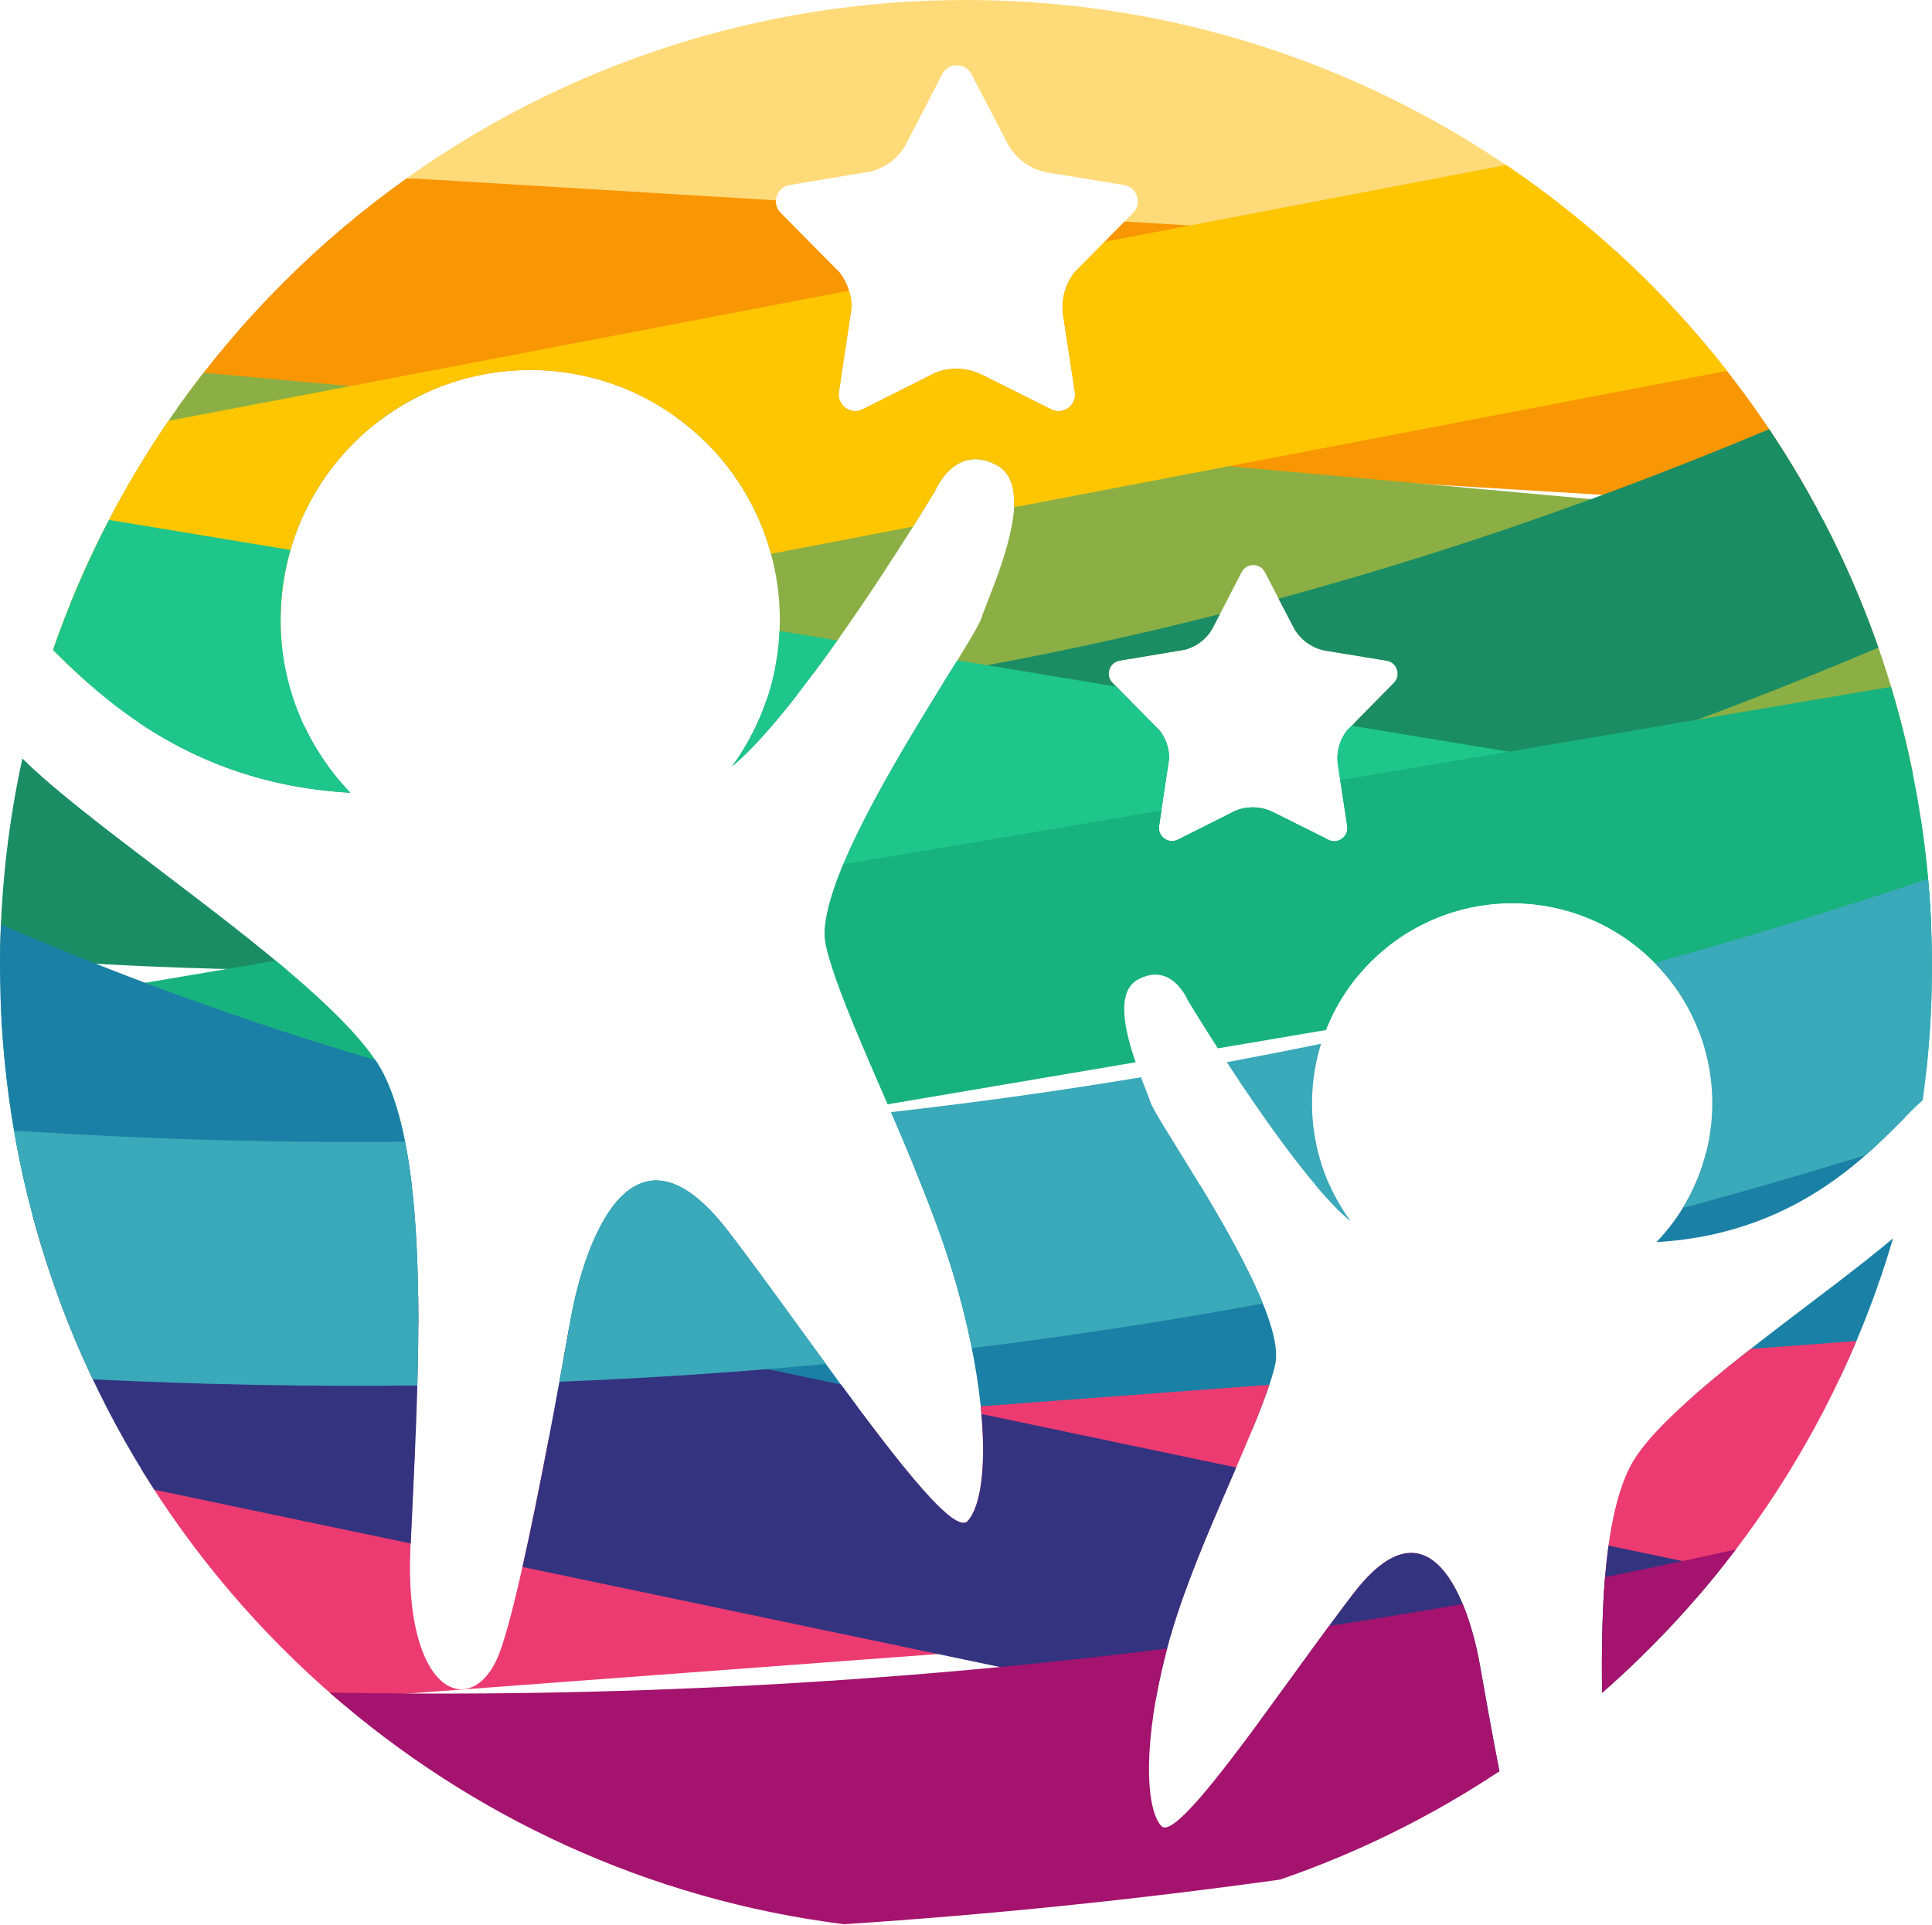
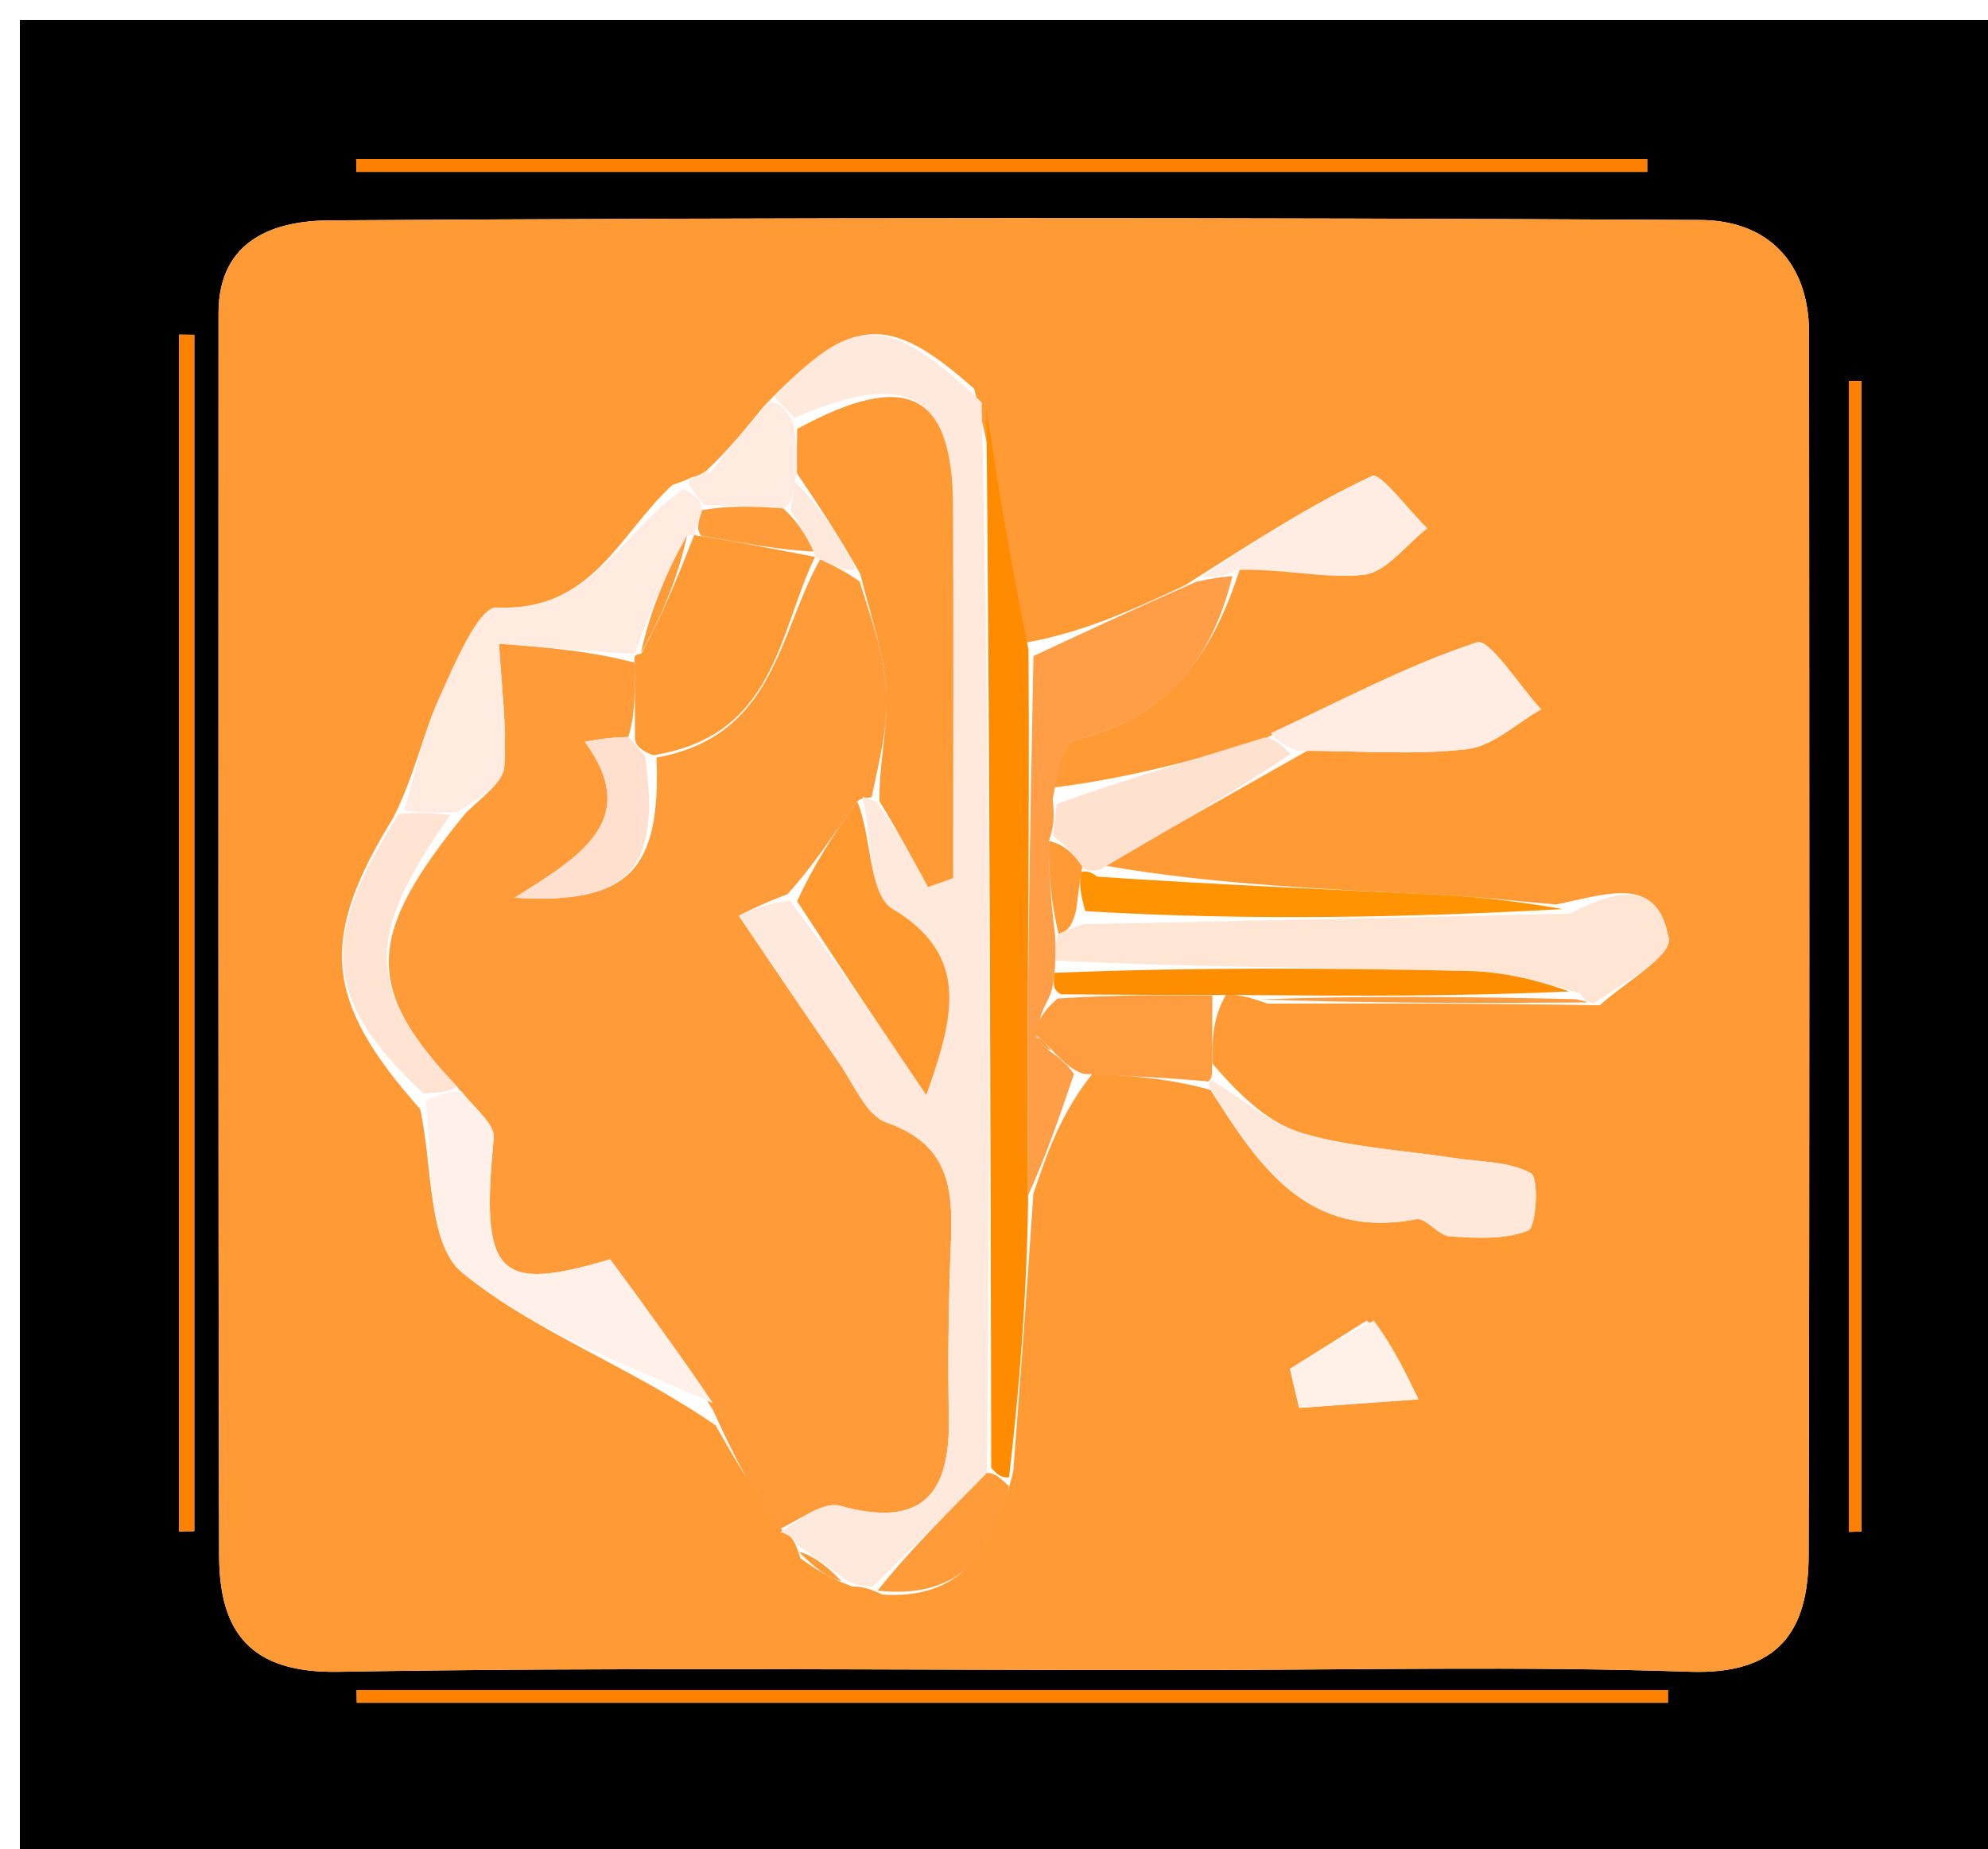
- <svg width="290.283" height="289.122" data-bbox="49.338 90.916 413.325 330.167" style="overflow:visible" viewBox="0 0 290.283 289.122">
-   <g data-uid="o-5eb0fb2e4da842368ae9033af1eb7ae0" transform="translate(-35.356 -35.866)scale(1.00101)">
-     <svg width="360" height="360" data-uid="o-d48974a6707c4758af35c2e4fa0a9f2a" viewBox="0 0 360 360">
-       <path fill="#ffda79" fill-rule="evenodd" d="M96.57 62.44c19.63 4.13 39.28 6.94 59.01 8.46l-3.08-3.11a2.41 2.41 0 0 1-.59-2.51c.29-.9 1.02-1.53 1.95-1.68l12.3-2.06a8.47 8.47 0 0 0 5.05-3.86l5.53-10.71c.44-.84 1.25-1.34 2.2-1.34s1.77.49 2.2 1.34l5.44 10.45a8.5 8.5 0 0 0 5.8 4.27l.6.1 11.04 1.81c.94.15 1.66.77 1.96 1.68.3.9.08 1.83-.59 2.51l-4.24 4.31c22.23-.54 44.6-2.7 67.18-6.49-24.41-18.68-54.92-29.78-88.03-29.78-31.18-.01-60.07 9.84-83.73 26.61" class="st0" clip-rule="evenodd" data-uid="o-0ecbb8d3de5c48e7a20ae0a9b105431c" />
-       <path fill="#f89603" fill-rule="evenodd" d="m61.9 97.13 30.38 1.84c13.56-10.29 32.77-10.26 46.38.89.8.66 1.58 1.35 2.32 2.06L308 112.06a145.7 145.7 0 0 0-30.11-38.5l-73.78-4.48-7.53 7.65a8.52 8.52 0 0 0-1.7 6.35l1.77 11.6c.15.94-.22 1.82-.99 2.38s-1.72.64-2.57.21l-10.27-5.13v.01a8.47 8.47 0 0 0-7.21-.32l-10.81 5.43c-.85.43-1.8.35-2.57-.21a2.43 2.43 0 0 1-1-2.37l1.9-12.68c.01-1.91-.61-3.76-1.77-5.27l-8.87-8.96c-.51-.52-.76-1.18-.72-1.87L96.4 62.56a145.8 145.8 0 0 0-34.5 34.57" class="st1" clip-rule="evenodd" data-uid="o-b73679b4748543d79d37ffffd1b8a9f7" />
-       <path fill="#8baf44" fill-rule="evenodd" d="m151.62 136.35 5.83.53c9.27-12.44 18.25-27.39 18.25-27.39s.78-1.88 2.36-3.27c1.54-1.34 3.85-2.23 6.95-.52 4.78 2.63 1.78 11.94-.58 18.16-.76 2-1.44 3.68-1.79 4.72-.41 1.24-2.8 5.04-5.89 10.05l28.43 2.59-2.86-2.89c-.53-.54-.71-1.28-.47-2 .23-.72.81-1.22 1.56-1.34l9.82-1.64a6.76 6.76 0 0 0 4.03-3.08l4.42-8.55c.35-.67.99-1.07 1.75-1.07.75 0 1.4.39 1.75 1.07l4.34 8.34a6.84 6.84 0 0 0 4.63 3.41l.48.08 8.82 1.44c.75.13 1.33.62 1.56 1.34s.07 1.46-.47 2l-5.85 5.94 83.75 7.63a144.3 144.3 0 0 0-13.43-37.98L136.48 98.21c.74.52 1.46 1.07 2.17 1.65a37.34 37.34 0 0 1 12.08 18.01 37.7 37.7 0 0 1 .89 18.48M45.77 126.7l31.68 2.89c-.18-9.36 3.12-18.78 9.93-26.17 3.44-3.73 7.48-6.6 11.83-8.6l-33.32-3.04a144.6 144.6 0 0 0-20.12 34.92" class="st2" clip-rule="evenodd" data-uid="o-875b83c4b552476a8d211edd91d790a0" />
-       <path fill="#fdc601" fill-rule="evenodd" d="m261.4 60.59-60.27 11.53-4.54 4.62a8.52 8.52 0 0 0-1.7 6.35l1.77 11.6c.15.94-.22 1.82-.99 2.38s-1.72.64-2.57.21l-10.27-5.13v.01a8.47 8.47 0 0 0-7.21-.32l-10.81 5.43c-.85.43-1.8.35-2.57-.21a2.43 2.43 0 0 1-1-2.37l1.9-12.68c.01-.87-.12-1.73-.37-2.55L60.59 99.01a144.7 144.7 0 0 0-17.33 34.38c1.6 1.59 3.4 3.35 5.47 5.15L77.67 133c-1.17-10.45 2.06-21.31 9.7-29.59 13.46-14.57 35.93-16.13 51.28-3.56a37.34 37.34 0 0 1 12.08 18.01c.11.36.21.73.32 1.1l21.3-4.08c2.07-3.29 3.34-5.4 3.34-5.4s.78-1.88 2.36-3.27c1.54-1.34 3.85-2.23 6.95-.52 2.04 1.13 2.66 3.48 2.52 6.29L294.55 91.5a145.6 145.6 0 0 0-33.15-30.91" class="st3" clip-rule="evenodd" data-uid="o-d1a46eb10d3c4b38adc11a98cea93c09" />
-       <path fill="#1a8d64" fill-rule="evenodd" d="M38.68 149.68c-2.11 9.63-3.25 19.61-3.35 29.85a619 619 0 0 0 43.05 1.9c-7.42-6.28-16.38-12.9-24.26-18.95-6.26-4.79-11.84-9.22-15.44-12.8m42.34-4.83c-8.31-.03-16.65-.26-25.02-.66 7.78 5.27 18.09 9.85 31.9 10.63a37.4 37.4 0 0 1-6.88-9.97m73.88-4.64c-1.49.2-2.98.39-4.48.57-1.18 3.51-2.9 6.9-5.19 10.05 2.86-2.36 6.23-6.2 9.67-10.62M218.43 128a545 545 0 0 1-40.48 8.68c-7.03 11.36-19.32 31.03-18.84 39.9 25.28-3.29 50.33-8.25 75.21-14.9l-7.81-3.9v.01a6.83 6.83 0 0 0-5.76-.26l-8.62 4.33c-.67.34-1.44.28-2.04-.17-.62-.44-.91-1.15-.8-1.89l1.52-10.12c.01-1.52-.49-3-1.42-4.2l-7.08-7.15c-.53-.54-.71-1.28-.47-2 .23-.72.81-1.22 1.56-1.34l9.82-1.64a6.76 6.76 0 0 0 4.03-3.08zm82.45-27.75c-24.41 10.25-48.94 18.73-73.65 25.44l2.28 4.38a6.84 6.84 0 0 0 4.63 3.41l.48.08 8.82 1.44c.75.13 1.33.62 1.56 1.34s.07 1.46-.47 2l-7.03 7.15a6.8 6.8 0 0 0-1.36 5.06l1.42 9.25c.05.36.01.72-.11 1.03 26.78-7.31 53.37-16.57 79.82-27.79a145.3 145.3 0 0 0-16.39-32.79" class="st4" clip-rule="evenodd" data-uid="o-6ee5ba865a9f430ca9090b90a543f768" />
-       <path fill="#1ec68b" fill-rule="evenodd" d="m78.92 118.38-27.24-4.51a144.4 144.4 0 0 0-8.41 19.52c3.17 3.17 7.19 6.99 12.34 10.53 7.82 5.37 18.25 10.1 32.29 10.9-9.59-9.97-12.6-23.95-8.98-36.44M161 131.97l-8.67-1.44a37.3 37.3 0 0 1-7.1 20.31c4.55-3.78 10.4-11.28 15.77-18.87m-.42 37.03 78.77 13.04a31 31 0 0 1 3.9-3.84c12.3-10.08 30.32-8.83 41.11 2.86 2.61 2.82 4.58 6.03 5.9 9.41l34.24 5.67c.53-5.03.8-10.15.8-15.32 0-7.45-.56-14.77-1.65-21.92l-85.45-14.14-.73.74a6.8 6.8 0 0 0-1.36 5.06l1.42 9.25c.11.75-.18 1.45-.79 1.9s-1.37.51-2.05.17l-8.19-4.09v.01a6.83 6.83 0 0 0-5.76-.26l-8.62 4.33c-.67.34-1.44.28-2.04-.17-.62-.44-.91-1.15-.8-1.89l1.52-10.12c.01-1.52-.49-3-1.42-4.2l-6.53-6.6-23.85-3.95c-5.26 8.59-14.77 23.5-18.42 34.06" class="st5" clip-rule="evenodd" data-uid="o-bca8f7e1307d4e0dba3b320fab4bab9f" />
-       <path fill="#18b27e" fill-rule="evenodd" d="m76.72 180.03-41.26 7c.53 12.5 2.64 24.6 6.14 36.08l55.52-9.41c-.79-6.7-2.12-12.55-4.29-16.78-1.07-2.08-2.84-4.38-5.14-6.83-2.95-3.16-6.75-6.56-10.97-10.06m242.44-41.11-82.66 14.02 1.05 6.87c.11.75-.18 1.45-.79 1.9s-1.37.51-2.05.17l-8.19-4.09v.01a6.83 6.83 0 0 0-5.76-.26l-8.62 4.33c-.67.34-1.44.28-2.04-.17-.62-.44-.91-1.15-.8-1.89l.35-2.32-47.75 8.1c-2.1 5.02-3.27 9.41-2.61 12.23.92 3.97 3.13 9.48 5.79 15.74 1.09 2.57 2.27 5.26 3.47 8.03l37.23-6.31c-1.65-4.76-2.98-10.58.32-12.4 2.49-1.37 4.34-.66 5.57.42 1.28 1.11 1.9 2.62 1.9 2.62s1.81 3.01 4.55 7.27l16.23-2.75c1.82-4.63 4.81-8.87 8.92-12.24 12.3-10.08 30.32-8.83 41.11 2.86.24.26.47.52.7.78l40.13-6.81c-.51-12.51-2.59-24.61-6.05-36.11" class="st6" clip-rule="evenodd" data-uid="o-46914f2e33274149bbc874f4a7041189" />
-       <path fill="#1b80a5" fill-rule="evenodd" d="m234.83 213.63-2.08.05c1.86 2.2 3.64 4.08 5.22 5.39-1.26-1.73-2.3-3.56-3.14-5.44m86.59-10.25a515 515 0 0 1-29.97 5.31 30.03 30.03 0 0 1-7.5 13.58c11.25-.64 19.62-4.43 25.89-8.74 5.11-3.51 8.82-7.37 11.58-10.15m-32.6 42.6c7.56-.99 15.15-2.15 22.75-3.48 3.14-6.67 5.79-13.62 7.9-20.8-2.44 2.06-5.33 4.32-8.43 6.7-7.35 5.62-15.84 11.88-22.22 17.58m-106.12 2.88c13.48 1.07 27.01 1.58 40.6 1.54 1.57-3.81 2.83-7.15 3.42-9.71 1.23-5.3-5.51-17.45-11.26-26.94-14.36-.2-28.66-1.07-42.88-2.61 1.33 3.24 2.61 6.5 3.76 9.71 1.01 2.82 1.91 5.59 2.66 8.26 2.1 7.49 3.27 14.21 3.7 19.75m-62.79-9.07c14.63 3.08 29.34 5.5 44.13 7.24-.95-1.27-1.91-2.58-2.88-3.9-5.71-7.78-11.69-16.21-16.56-22.53-14.33-18.64-21.55 1.48-23.67 13.49-.31 1.76-.65 3.67-1.02 5.7m-80.32-23.98c19.36 7.51 38.87 13.8 58.52 18.87.01-5.87-.14-11.66-.59-17.03-.7-8.35-2.11-15.69-4.68-20.73-.33-.64-.72-1.3-1.18-1.98-18.88-5.55-37.61-12.33-56.2-20.33-.09 2.06-.14 4.13-.14 6.2 0 12.07 1.49 23.79 4.27 35" class="st7" clip-rule="evenodd" data-uid="o-e00dee3dbdbf4bdfa8bb59b3f033b13e" />
-       <path fill="#ec3b71" fill-rule="evenodd" d="m275.96 276.66 14.07-1.05a145 145 0 0 0 23.94-38.49l-15.88 1.18c-5.4 4.23-10.45 8.45-13.99 12.23-1.84 1.96-3.27 3.81-4.12 5.48-2.07 4.04-3.19 9.93-3.76 16.62-.1 1.32-.19 2.67-.26 4.03m-41.03 3.06 20.54-1.53c-2.86-8.01-8.29-14.51-17-3.19-1.1 1.45-2.3 3.04-3.54 4.72M85.88 290.83l125.11-9.33c.58-2.04 1.28-4.16 2.04-6.3 2.65-7.4 6.18-15.18 9.03-21.88 1.54-3.59 2.87-6.88 3.78-9.63l-43.33 3.23c.91 8.81.05 15.03-1.95 17.22-1.66 1.83-8.08-5.84-15.63-15.91l-47.25 3.52c-2.68 14.06-5.81 28.91-7.82 33.22-4.1 8.83-13.89 5.04-12.94-16.73.2-4.53.46-9.63.69-14.99l-41.11 3.07a146.2 146.2 0 0 0 29.38 34.51" class="st8" clip-rule="evenodd" data-uid="o-f0d517d90493491e9c8f520f2cdbfee4" />
-       <path fill="#343380" fill-rule="evenodd" d="M275.79 289.93c6.46-5.66 12.41-11.87 17.78-18.58l-16.81-3.53c-.21 1.55-.39 3.16-.53 4.82-.45 5.41-.53 11.36-.44 17.29m-51.44 4.3 35.95 7.54.09-.06c-1.11-5.73-2.14-11.42-2.92-15.89-1.7-9.63-7.49-25.76-18.98-10.82-3.9 5.07-8.7 11.83-13.28 18.07zm-110.6-23.2 95.05 19.93c.5-2.83 1.19-5.89 2.1-9.14.6-2.14 1.33-4.37 2.14-6.62 2.29-6.4 5.24-13.08 7.84-19.1l-38.24-8.02c.72 8.2-.15 13.97-2.06 16.06-1.91 2.1-10.07-8.3-19.03-20.49l-40.8-8.56c-1.81 10.21-4.52 24.92-7 35.94m-55.27-11.59 38.49 8.07c.47-10.68 1.29-24.31 1.12-37.17L40.2 218.21a144.4 144.4 0 0 0 18.28 41.23" class="st9" clip-rule="evenodd" data-uid="o-0f9187ddc1f84cd19368d13c8e778d4f" />
-       <path fill="#a4136e" fill-rule="evenodd" d="M254.86 276.59c-6.69 1.18-13.37 2.28-20.06 3.31-3.05 4.13-6.38 8.78-9.6 13.17-7.29 9.95-14.02 18.57-15.57 16.85-2.44-2.69-2.76-12.94.87-26.64-41.6 5.2-83.2 7.38-125.71 6.61 21.19 18.57 47.84 31.07 77.22 34.77 21.88-1.44 43.65-3.67 65.45-6.7 11.72-4.03 22.77-9.52 32.91-16.25-1.11-5.73-2.14-11.42-2.92-15.89-.48-2.84-1.34-6.23-2.59-9.23m41.01-8.19c-6.55 1.46-13.1 2.85-19.63 4.16v.08c-.45 5.42-.53 11.37-.44 17.29 7.39-6.48 14.12-13.69 20.07-21.53" class="st10" clip-rule="evenodd" data-uid="o-2a811d97fc924377bf01c278736bd504" />
-       <path fill="#3aa9b9" fill-rule="evenodd" d="M119.28 243.23c13.4-.53 26.73-1.42 40-2.67-5.13-7.03-10.35-14.34-14.69-19.97-14.33-18.64-21.55 1.48-23.67 13.49-.48 2.75-1.03 5.85-1.64 9.15M96.12 207.2c-19.37.2-38.91-.36-58.69-1.67 2.25 13.13 6.28 25.67 11.81 37.34 16.38.8 32.61 1.11 48.72.92.24-8.87.24-17.98-.45-26.13-.31-3.73-.76-7.25-1.39-10.46m110.46-9.67c-12.49 2.08-25 3.82-37.54 5.23 2.54 5.9 5.16 12.1 7.3 18.09 1.01 2.82 1.91 5.59 2.66 8.26.9 3.18 1.62 6.21 2.19 9.08 14.6-1.8 29.15-4.03 43.68-6.7-4.67-11.54-16.02-27.69-16.88-30.26-.28-.82-.81-2.13-1.41-3.7m27.03-5.03c-4.72.97-9.44 1.89-14.15 2.77 5.31 8.13 13.09 19.29 18.52 23.8-5.73-7.9-7.07-17.7-4.41-26.43zm91.11-24.76a802 802 0 0 1-41.02 12.63q.33.33.66.69c9.3 10.07 10.44 24.87 3.53 36.11 9.15-2.48 18.3-5.13 27.47-7.96 3.8-3.33 6.54-6.47 8.56-8.24.92-6.59 1.39-13.31 1.39-20.15 0-4.42-.2-8.78-.59-13.08" class="st11" clip-rule="evenodd" data-uid="o-0bf8a854ce344b249bfe1f97acc551b9" />
-     </svg>
-   </g>
+ <svg xmlns="http://www.w3.org/2000/svg" version="1.1" id="Layer_1" x="0px" y="0px" width="100%" viewBox="0 0 100 93" enable-background="new 0 0 100 93" xml:space="preserve">
+   <path fill="#000000" opacity="1" stroke="none" d=" M101,28   C101,50.333 101,72.167 101,94   C67.667,94 34.333,94 1,94   C1,63 1,32 1,1   C34.333,1 67.667,1 101,1   C101,9.833 101,18.667 101,28  M59.5,83.999   C67.998,83.999 76.502,83.793 84.99,84.085   C89.459,84.238 90.968,82.051 90.978,78.234   C91.032,57.74 91.008,37.245 90.999,16.751   C90.997,13.143 88.856,11.084 85.552,11.066   C62.559,10.937 39.565,10.937 16.572,11.084   C13.898,11.101 10.991,11.987 10.992,15.756   C10.994,36.583 10.969,57.411 11.022,78.239   C11.032,82.063 12.558,84.164 17.013,84.088   C30.838,83.851 44.67,84 59.5,83.999  M66.499,85   C50.312,85 34.125,85 17.938,85   C17.941,85.215 17.944,85.43 17.947,85.645   C39.93,85.645 61.913,85.645 83.897,85.645   C83.897,85.43 83.898,85.215 83.899,85   C78.432,85 72.965,85 66.499,85  M26.58,8   C23.692,8 20.803,8 17.915,8   C17.921,8.215 17.927,8.431 17.933,8.646   C39.575,8.646 61.216,8.646 82.857,8.646   C82.857,8.431 82.856,8.215 82.856,8   C64.423,8 45.99,8 26.58,8  M9.001,47.5   C9.001,57.342 9.001,67.184 9.001,77.026   C9.259,77.022 9.516,77.018 9.774,77.014   C9.774,56.955 9.774,36.896 9.774,16.838   C9.516,16.835 9.259,16.831 9.001,16.828   C9.001,26.719 9.001,36.609 9.001,47.5  M93,55.5   C93,62.684 93,69.867 93,77.051   C93.213,77.045 93.426,77.039 93.639,77.034   C93.639,57.744 93.639,38.454 93.639,19.164   C93.426,19.165 93.213,19.166 93,19.166   C93,30.944 93,42.722 93,55.5  z" />
+   <path fill="#FF9A35" opacity="1" stroke="none" d=" M59,83.999   C44.67,84 30.838,83.851 17.013,84.088   C12.558,84.164 11.032,82.063 11.022,78.239   C10.969,57.411 10.994,36.583 10.992,15.756   C10.991,11.987 13.898,11.101 16.572,11.084   C39.565,10.937 62.559,10.937 85.552,11.066   C88.856,11.084 90.997,13.143 90.999,16.751   C91.008,37.245 91.032,57.74 90.978,78.234   C90.968,82.051 89.459,84.238 84.99,84.085   C76.502,83.793 67.998,83.999 59,83.999  M34.808,24   C34.808,24 34.503,24.173 33.831,24.385   C31.181,26.795 29.797,30.791 24.993,30.555   C24.064,30.509 22.804,33.536 22.019,35.29   C21.244,37.022 20.876,38.936 19.783,41.128   C16.029,47.237 16.279,50.315 21.134,55.783   C21.774,58.604 21.484,62.558 23.25,64.01   C26.909,67.017 31.662,68.694 35.993,71.689   C37.004,73.456 38.016,75.224 39.457,77.122   C39.763,77.22 39.978,77.416 40.266,78.384   C40.974,78.879 41.681,79.373 42.891,79.802   C43.228,79.805 43.565,79.808 44.385,80.201   C48.208,80.457 49.992,78.176 50.97,73.993   C51.304,69.599 51.638,65.206 51.98,60.043   C52.662,58.035 53.344,56.027 54.949,54.007   C56.828,54.11 58.707,54.214 60.89,54.819   C63.308,58.617 65.728,62.37 71.239,61.324   C71.728,61.231 72.348,62.15 72.934,62.188   C74.257,62.273 75.701,62.361 76.872,61.892   C77.281,61.728 77.417,59.234 77.014,59.012   C75.919,58.411 74.47,58.447 73.159,58.246   C70.622,57.858 68.014,57.721 65.57,57.014   C63.914,56.535 62.489,55.261 60.98,53.483   C60.981,52.345 60.982,51.207 61.673,50.026   C62.134,50.035 62.594,50.044 63.746,50.479   C69.122,50.47 74.499,50.461 80.475,50.564   C81.701,49.432 84.099,48.09 83.94,47.206   C83.369,44.02 81.019,44.923 78.274,45.494   C76.325,45.329 74.379,45.108 72.427,45.01   C66.719,44.725 61.009,44.489 55.564,43.536   C58.76,41.724 61.957,39.912 65.753,37.764   C68.441,37.767 71.155,37.99 73.806,37.678   C75.104,37.525 76.284,36.376 77.518,35.679   C76.42,34.49 74.928,32.101 74.29,32.31   C70.72,33.484 67.357,35.286 63.306,37.312   C59.951,38.249 56.596,39.187 52.818,39.631   C53.219,38.797 53.478,37.356 54.043,37.224   C58.539,36.174 60.944,33.269 62.448,28.358   C64.505,28.583 66.597,29.129 68.605,28.907   C69.738,28.782 70.731,27.393 71.788,26.574   C70.839,25.644 69.437,23.744 69.016,23.941   C65.939,25.38 63.059,27.241 59.596,29.446   C57.058,30.63 54.52,31.814 51.487,32.344   C50.816,28.236 50.146,24.127 49.002,19.553   C44.666,15.718 42.876,15.795 38.411,20.446   C37.524,21.545 36.636,22.645 35.521,23.684   C35.521,23.684 35.155,23.95 34.808,24  M68.75,66.418   C67.462,67.229 66.174,68.04 64.887,68.851   C65.041,69.506 65.195,70.16 65.349,70.814   C67.348,70.671 69.348,70.527 71.348,70.383   C70.718,69.064 70.089,67.745 68.75,66.418  z" />
+   <path fill="#FF8100" opacity="1" stroke="none" d=" M66.998,85   C72.965,85 78.432,85 83.899,85   C83.898,85.215 83.897,85.43 83.897,85.645   C61.913,85.645 39.93,85.645 17.947,85.645   C17.944,85.43 17.941,85.215 17.938,85   C34.125,85 50.312,85 66.998,85  z" />
+   <path fill="#FF8000" opacity="1" stroke="none" d=" M27.068,8   C45.99,8 64.423,8 82.856,8   C82.856,8.215 82.857,8.431 82.857,8.646   C61.216,8.646 39.575,8.646 17.933,8.646   C17.927,8.431 17.921,8.215 17.915,8   C20.803,8 23.692,8 27.068,8  z" />
+   <path fill="#FF8101" opacity="1" stroke="none" d=" M9.001,47   C9.001,36.609 9.001,26.719 9.001,16.828   C9.259,16.831 9.516,16.835 9.774,16.838   C9.774,36.896 9.774,56.955 9.774,77.014   C9.516,77.018 9.259,77.022 9.001,77.026   C9.001,67.184 9.001,57.342 9.001,47  z" />
+   <path fill="#FF8000" opacity="1" stroke="none" d=" M93,55   C93,42.722 93,30.944 93,19.166   C93.213,19.166 93.426,19.165 93.639,19.164   C93.639,38.454 93.639,57.744 93.639,77.034   C93.426,77.039 93.213,77.045 93,77.051   C93,69.867 93,62.684 93,55  z" />
+   <path fill="#FF9B38" opacity="1" stroke="none" d=" M39.027,76.992   C38.016,75.224 37.004,73.456 35.887,70.972   C34.16,68.053 32.539,65.85 30.692,63.339   C25.042,65.017 24.154,64.193 24.836,57.245   C24.907,56.519 23.788,55.676 22.962,54.622   C18.306,49.698 18.39,47.029 23.43,40.89   C24.308,40.034 25.317,39.332 25.366,38.569   C25.498,36.519 25.219,34.443 25.103,32.377   C27.37,32.552 29.638,32.728 31.924,33.329   C31.942,34.891 31.941,36.027 31.601,37.071   C30.645,37.088 30.029,37.197 29.413,37.305   C32.323,41.264 29.131,43.105 25.887,45.153   C31.71,45.512 33.24,43.696 33.02,38.106   C38.99,37.02 39.141,31.886 41.257,28.131   C42.02,28.489 42.513,28.746 43.237,29.239   C43.866,31.245 44.501,33.001 44.594,34.786   C44.685,36.521 44.219,38.285 43.848,40.092   C43.699,40.148 43.389,40.075 43.118,40.306   C41.887,42.028 40.928,43.519 39.614,44.977   C38.246,45.482 37.234,46.021 37.162,46.06   C39.013,48.782 40.594,51.143 42.216,53.475   C42.952,54.533 43.573,56.104 44.589,56.458   C48.196,57.712 47.902,60.458 47.802,63.304   C47.709,65.958 47.68,68.617 47.73,71.272   C47.803,75.143 46.405,76.888 42.254,75.737   C41.363,75.491 40.112,76.54 39.027,76.992  z" />
+   <path fill="#FFE8DC" opacity="1" stroke="none" d=" M43.389,40.075   C43.389,40.075 43.699,40.148 44.085,40.346   C45.208,41.903 45.946,43.261 46.684,44.62   C47.105,44.468 47.526,44.316 47.946,44.164   C47.946,37.928 47.968,31.693 47.94,25.457   C47.914,19.765 45.639,18.556 39.954,21.021   C39.506,20.517 39.228,20.249 38.95,19.98   C42.876,15.795 44.666,15.718 49.378,20.238   C49.79,38.557 49.825,56.192 49.645,74.085   C47.588,76.165 45.745,77.988 43.902,79.81   C43.565,79.808 43.228,79.805 42.575,79.497   C41.54,78.698 40.821,78.205 40.103,77.712   C39.978,77.416 39.763,77.22 39.242,77.057   C40.112,76.54 41.363,75.491 42.254,75.737   C46.405,76.888 47.803,75.143 47.73,71.272   C47.68,68.617 47.709,65.958 47.802,63.304   C47.902,60.458 48.196,57.712 44.589,56.458   C43.573,56.104 42.952,54.533 42.216,53.475   C40.594,51.143 39.013,48.782 37.162,46.06   C37.234,46.021 38.246,45.482 39.741,45.295   C42.347,48.791 44.47,51.936 46.594,55.08   C47.96,51.217 48.856,48.076 44.887,45.712   C43.692,45 43.85,42.018 43.389,40.075  z" />
+   <path fill="#FFE5D4" opacity="1" stroke="none" d=" M78.951,45.956   C81.019,44.923 83.369,44.02 83.94,47.206   C84.099,48.09 81.701,49.432 80.151,50.477   C79.826,50.39 79.757,50.352 79.458,49.962   C77.406,49.318 75.656,48.882 73.898,48.841   C66.957,48.683 60.013,48.649 53.098,48.314   C53.106,47.72 53.088,47.38 53.249,46.962   C53.69,46.814 53.901,46.668 54.523,46.479   C62.974,46.326 70.963,46.141 78.951,45.956  z" />
+   <path fill="#FF9E46" opacity="1" stroke="none" d=" M53.07,47.04   C53.088,47.38 53.106,47.72 53.067,48.677   C52.98,49.536 52.951,49.777 52.74,50.228   C52.371,50.951 52.182,51.465 52.135,52.174   C52.488,52.616 52.73,52.826 53.193,53.15   C53.626,53.513 53.84,53.754 54.026,54.02   C53.344,56.027 52.662,58.035 51.718,60.125   C51.631,51.138 51.807,42.068 51.983,32.999   C54.52,31.814 57.058,30.63 60.169,29.262   C61.158,29.045 61.575,29.012 61.992,28.978   C60.944,33.269 58.539,36.174 54.043,37.224   C53.478,37.356 53.219,38.797 52.954,40.19   C53.049,41.172 53.008,41.596 52.766,42.298   C52.733,44.064 52.902,45.552 53.07,47.04  z" />
+   <path fill="#FFF1E9" opacity="1" stroke="none" d=" M23.221,54.887   C23.788,55.676 24.907,56.519 24.836,57.245   C24.154,64.193 25.042,65.017 30.692,63.339   C32.539,65.85 34.16,68.053 35.873,70.587   C31.662,68.694 26.909,67.017 23.25,64.01   C21.484,62.558 21.774,58.604 21.409,55.381   C22.196,54.949 22.708,54.918 23.221,54.887  z" />
+   <path fill="#FFE7D9" opacity="1" stroke="none" d=" M60.96,54.342   C62.489,55.261 63.914,56.535 65.57,57.014   C68.014,57.721 70.622,57.858 73.159,58.246   C74.47,58.447 75.919,58.411 77.014,59.012   C77.417,59.234 77.281,61.728 76.872,61.892   C75.701,62.361 74.257,62.273 72.934,62.188   C72.348,62.15 71.728,61.231 71.239,61.324   C65.728,62.37 63.308,58.617 60.827,54.632   C60.763,54.446 60.96,54.342 60.96,54.342  z" />
+   <path fill="#FF8C00" opacity="1" stroke="none" d=" M51.735,32.672   C51.807,42.068 51.631,51.138 51.714,60.509   C51.638,65.206 51.304,69.599 50.758,74.304   C50.317,74.352 50.089,74.089 49.861,73.827   C49.825,56.192 49.79,38.557 49.615,20.47   C50.146,24.127 50.816,28.236 51.735,32.672  z" />
+   <path fill="#FFEBE0" opacity="1" stroke="none" d=" M31.906,32.903   C29.638,32.728 27.37,32.552 25.103,32.377   C25.219,34.443 25.498,36.519 25.366,38.569   C25.317,39.332 24.308,40.034 22.963,40.864   C21.57,40.899 20.95,40.835 20.33,40.771   C20.876,38.936 21.244,37.022 22.019,35.29   C22.804,33.536 24.064,30.509 24.993,30.555   C29.797,30.791 31.181,26.795 34.385,24.591   C35.092,24.997 35.245,25.199 35.321,25.657   C35.124,26.251 35.004,26.588 34.919,26.944   C34.953,26.963 34.931,26.887 34.559,26.926   C33.416,28.951 32.644,30.938 31.895,32.941   C31.917,32.959 31.906,32.903 31.906,32.903  z" />
+   <path fill="#FFECE3" opacity="1" stroke="none" d=" M63.923,36.874   C67.357,35.286 70.72,33.484 74.29,32.31   C74.928,32.101 76.42,34.49 77.518,35.679   C76.284,36.376 75.104,37.525 73.806,37.678   C71.155,37.99 68.441,37.767 65.219,37.758   C64.432,37.459 64.177,37.166 63.923,36.874  z" />
+   <path fill="#FFEDE3" opacity="1" stroke="none" d=" M62.22,28.668   C61.575,29.012 61.158,29.045 60.429,29.023   C63.059,27.241 65.939,25.38 69.016,23.941   C69.437,23.744 70.839,25.644 71.788,26.574   C70.731,27.393 69.738,28.782 68.605,28.907   C66.597,29.129 64.505,28.583 62.22,28.668  z" />
+   <path fill="#FFE1CF" opacity="1" stroke="none" d=" M63.614,37.093   C64.177,37.166 64.432,37.459 64.92,37.926   C61.957,39.912 58.76,41.724 55.33,43.744   C54.871,43.835 54.634,43.802 54.44,43.593   C53.985,42.895 53.476,42.457 52.967,42.019   C53.008,41.596 53.049,41.172 53.166,40.436   C56.596,39.187 59.951,38.249 63.614,37.093  z" />
+   <path fill="#FFE4D4" opacity="1" stroke="none" d=" M20.056,40.949   C20.95,40.835 21.57,40.899 22.656,40.99   C18.39,47.029 18.306,49.698 22.962,54.622   C22.708,54.918 22.196,54.949 21.299,54.998   C16.279,50.315 16.029,47.237 20.056,40.949  z" />
+   <path fill="#FF9C40" opacity="1" stroke="none" d=" M60.97,53.912   C60.96,54.342 60.763,54.446 60.675,54.382   C58.707,54.214 56.828,54.11 54.487,54.013   C53.84,53.754 53.626,53.513 53.048,52.958   C52.5,52.374 52.26,52.161 51.993,51.98   C52.182,51.465 52.371,50.951 53.192,50.223   C56.211,50.029 58.597,50.049 60.984,50.069   C60.982,51.207 60.981,52.345 60.97,53.912  z" />
+   <path fill="#FFF0E8" opacity="1" stroke="none" d=" M69.105,66.422   C70.089,67.745 70.718,69.064 71.348,70.383   C69.348,70.527 67.348,70.671 65.349,70.814   C65.195,70.16 65.041,69.506 64.887,68.851   C66.174,68.04 67.462,67.229 69.105,66.422  z" />
+   <path fill="#FF8D00" opacity="1" stroke="none" d=" M61.328,50.048   C58.597,50.049 56.211,50.029 53.373,50.013   C52.951,49.777 52.98,49.536 53.04,48.932   C60.013,48.649 66.957,48.683 73.898,48.841   C75.656,48.882 77.406,49.318 78.93,49.865   C73.485,50.122 68.27,50.088 63.054,50.053   C62.594,50.044 62.134,50.035 61.328,50.048  z" />
+   <path fill="#FF9301" opacity="1" stroke="none" d=" M54.385,43.853   C54.634,43.802 54.871,43.835 55.198,44.093   C61.009,44.489 66.719,44.725 72.427,45.01   C74.379,45.108 76.325,45.329 78.612,45.725   C70.963,46.141 62.974,46.326 54.594,45.829   C54.263,44.716 54.324,44.285 54.385,43.853  z" />
+   <path fill="#FF9B38" opacity="1" stroke="none" d=" M49.645,74.085   C50.089,74.089 50.317,74.352 50.761,74.758   C49.992,78.176 48.208,80.457 44.144,80.006   C45.745,77.988 47.588,76.165 49.645,74.085  z" />
+   <path fill="#FFEBE0" opacity="1" stroke="none" d=" M38.681,20.213   C39.228,20.249 39.506,20.517 39.929,21.34   C40.079,22.531 40.084,23.169 40.008,24.268   C39.871,25.039 39.816,25.347 39.4,25.571   C37.826,25.458 36.612,25.429 35.399,25.4   C35.245,25.199 35.092,24.997 34.721,24.484   C34.503,24.173 34.808,24 35.082,23.952   C35.356,23.903 35.748,23.745 35.748,23.745   C36.636,22.645 37.524,21.545 38.681,20.213  z" />
+   <path fill="#FF9C40" opacity="1" stroke="none" d=" M63.4,50.266   C68.27,50.088 73.485,50.122 79.229,50.254   C79.757,50.352 79.826,50.39 79.85,50.421   C74.499,50.461 69.122,50.47 63.4,50.266  z" />
+   <path fill="#FF9B38" opacity="1" stroke="none" d=" M40.184,78.048   C40.821,78.205 41.54,78.698 42.324,79.529   C41.681,79.373 40.974,78.879 40.184,78.048  z" />
+   <path fill="#FFE8DC" opacity="1" stroke="none" d=" M35.635,23.714   C35.748,23.745 35.356,23.903 35.255,23.926   C35.155,23.95 35.521,23.684 35.635,23.714  z" />
+   <path fill="#FF9A35" opacity="1" stroke="none" d=" M40.088,23.806   C40.084,23.169 40.079,22.531 40.099,21.575   C45.639,18.556 47.914,19.765 47.94,25.457   C47.968,31.693 47.946,37.928 47.946,44.164   C47.526,44.316 47.105,44.468 46.684,44.62   C45.946,43.261 45.208,41.903 44.234,40.29   C44.219,38.285 44.685,36.521 44.594,34.786   C44.501,33.001 43.866,31.245 43.27,28.859   C42.077,26.764 41.083,25.285 40.088,23.806  z" />
+   <path fill="#FF9A35" opacity="1" stroke="none" d=" M31.941,37.164   C31.941,36.027 31.942,34.891 31.924,33.329   C31.906,32.903 31.917,32.959 32.262,32.871   C33.382,30.818 34.156,28.853 34.931,26.887   C34.931,26.887 34.953,26.963 35.311,26.967   C37.435,27.318 39.203,27.666 40.984,28.006   C40.998,27.999 40.986,28.029 40.986,28.029   C39.141,31.886 38.99,37.02 32.853,37.987   C32.1,37.689 31.985,37.443 31.941,37.164  z" />
+   <path fill="#FF9930" opacity="1" stroke="none" d=" M43.118,40.306   C43.85,42.018 43.692,45 44.887,45.712   C48.856,48.076 47.96,51.217 46.594,55.08   C44.47,51.936 42.347,48.791 40.096,45.329   C40.928,43.519 41.887,42.028 43.118,40.306  z" />
+   <path fill="#FFDFCD" opacity="1" stroke="none" d=" M31.601,37.071   C31.985,37.443 32.1,37.689 32.453,38.021   C33.24,43.696 31.71,45.512 25.887,45.153   C29.131,43.105 32.323,41.264 29.413,37.305   C30.029,37.197 30.645,37.088 31.601,37.071  z" />
+   <path fill="#FFE8DC" opacity="1" stroke="none" d=" M40.008,24.268   C41.083,25.285 42.077,26.764 43.039,28.622   C42.513,28.746 42.02,28.489 41.257,28.131   C40.986,28.029 40.998,27.999 40.941,27.731   C40.51,26.86 40.135,26.257 39.76,25.655   C39.816,25.347 39.871,25.039 40.008,24.268  z" />
+   <path fill="#FF9A35" opacity="1" stroke="none" d=" M54.44,43.593   C54.324,44.285 54.263,44.716 54.131,45.797   C53.901,46.668 53.69,46.814 53.249,46.962   C52.902,45.552 52.733,44.064 52.766,42.298   C53.476,42.457 53.985,42.895 54.44,43.593  z" />
+   <path fill="#FF9A35" opacity="1" stroke="none" d=" M52.135,52.174   C52.26,52.161 52.5,52.374 52.857,52.809   C52.73,52.826 52.488,52.616 52.135,52.174  z" />
+   <path fill="#FF9B38" opacity="1" stroke="none" d=" M34.559,26.926   C34.156,28.853 33.382,30.818 32.24,32.853   C32.644,30.938 33.416,28.951 34.559,26.926  z" />
+   <path fill="#FF9B38" opacity="1" stroke="none" d=" M39.4,25.571   C40.135,26.257 40.51,26.86 40.928,27.738   C39.203,27.666 37.435,27.318 35.276,26.948   C35.004,26.588 35.124,26.251 35.321,25.657   C36.612,25.429 37.826,25.458 39.4,25.571  z" />
</svg>
